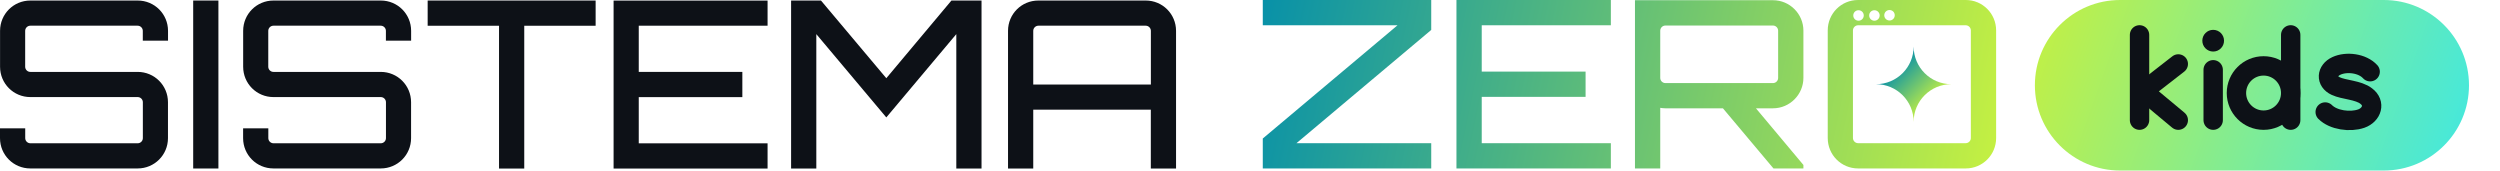
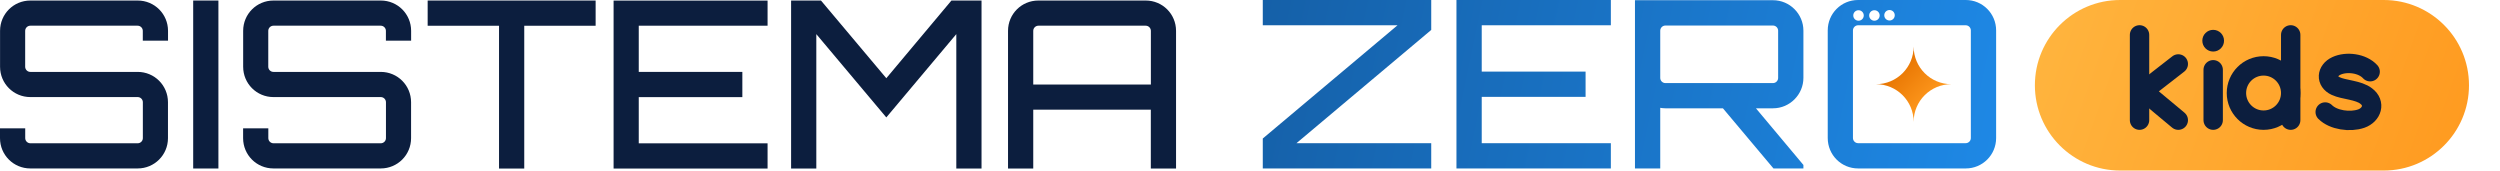
<svg xmlns="http://www.w3.org/2000/svg" width="645" height="44" viewBox="0 0 645 44" fill="none" role="img" aria-label="Sistema Zero Kids">
-   <path d="M43.35 10.485H36.842V7.956C36.842 7.232 36.241 6.63 35.516 6.63H7.82C7.095 6.63 6.494 7.232 6.494 7.956V17.225C6.494 17.95 7.095 18.551 7.82 18.551H35.516C39.85 18.551 43.336 22.037 43.336 26.371V35.639C43.336 39.973 39.85 43.459 35.516 43.459H7.82C3.486 43.459 0 39.973 0 35.639V33.11H6.507V35.639C6.507 36.364 7.109 36.965 7.833 36.965H35.53C36.255 36.965 36.856 36.364 36.856 35.639V26.371C36.856 25.646 36.255 25.045 35.53 25.045H7.833C3.5 25.045 0.014 21.559 0.014 17.225V7.956C0.014 3.623 3.5 0.137 7.833 0.137H35.53C39.864 0.137 43.35 3.623 43.35 7.956V10.485Z" fill="#0D1117" />
-   <path d="M49.843 0.137H56.35V43.473H49.843V0.137Z" fill="#0D1117" />
-   <path d="M106.07 10.485H99.563V7.956C99.563 7.232 98.962 6.63 98.237 6.63H70.54C69.816 6.63 69.214 7.232 69.214 7.956V17.225C69.214 17.95 69.816 18.551 70.54 18.551H98.237C102.571 18.551 106.057 22.037 106.057 26.371V35.639C106.057 39.973 102.571 43.459 98.237 43.459H70.54C66.207 43.459 62.721 39.973 62.721 35.639V33.11H69.228V35.639C69.228 36.364 69.83 36.965 70.554 36.965H98.251C98.975 36.965 99.577 36.364 99.577 35.639V26.371C99.577 25.646 98.975 25.045 98.251 25.045H70.554C66.221 25.045 62.735 21.559 62.735 17.225V7.956C62.735 3.623 66.221 0.137 70.554 0.137H98.251C102.584 0.137 106.07 3.623 106.07 7.956V10.485Z" fill="#0D1117" />
-   <path d="M153.672 0.137V6.644H135.257V43.486H128.75V6.644H110.336V0.137H153.672Z" fill="#0D1117" />
-   <path d="M198.033 6.63H164.799V18.551H191.526V25.058H164.799V36.979H198.033V43.486H158.306V0.15H198.033V6.658V6.63Z" fill="#0D1117" />
-   <path d="M245.47 0.137H253.235V43.473H246.728V8.804L228.669 30.294L210.61 8.804V43.473H204.103V0.137H211.813L228.669 20.178L245.47 0.137Z" fill="#0D1117" />
-   <path d="M295.6 0.137C299.934 0.137 303.42 3.623 303.42 7.956V43.473H296.912V28.298H266.577V43.473H260.07V7.956C260.07 3.623 263.556 0.137 267.89 0.137H295.586H295.6ZM296.926 21.805V7.956C296.926 7.232 296.324 6.63 295.6 6.63H267.903C267.179 6.63 266.577 7.232 266.577 7.956V21.805H296.912H296.926Z" fill="#0D1117" />
+   <path d="M43.35 10.485H36.842V7.956C36.842 7.232 36.241 6.63 35.516 6.63H7.82C7.095 6.63 6.494 7.232 6.494 7.956V17.225C6.494 17.95 7.095 18.551 7.82 18.551H35.516C39.85 18.551 43.336 22.037 43.336 26.371V35.639C43.336 39.973 39.85 43.459 35.516 43.459H7.82C3.486 43.459 0 39.973 0 35.639V33.11H6.507V35.639C6.507 36.364 7.109 36.965 7.833 36.965H35.53C36.255 36.965 36.856 36.364 36.856 35.639V26.371C36.856 25.646 36.255 25.045 35.53 25.045H7.833C3.5 25.045 0.014 21.559 0.014 17.225V7.956C0.014 3.623 3.5 0.137 7.833 0.137H35.53C39.864 0.137 43.35 3.623 43.35 7.956V10.485Z" fill="#0C1E3E" />
+   <path d="M49.843 0.137H56.35V43.473H49.843V0.137Z" fill="#0C1E3E" />
+   <path d="M106.07 10.485H99.563V7.956C99.563 7.232 98.962 6.63 98.237 6.63H70.54C69.816 6.63 69.214 7.232 69.214 7.956V17.225C69.214 17.95 69.816 18.551 70.54 18.551H98.237C102.571 18.551 106.057 22.037 106.057 26.371V35.639C106.057 39.973 102.571 43.459 98.237 43.459H70.54C66.207 43.459 62.721 39.973 62.721 35.639V33.11H69.228V35.639C69.228 36.364 69.83 36.965 70.554 36.965H98.251C98.975 36.965 99.577 36.364 99.577 35.639V26.371C99.577 25.646 98.975 25.045 98.251 25.045H70.554C66.221 25.045 62.735 21.559 62.735 17.225V7.956C62.735 3.623 66.221 0.137 70.554 0.137H98.251C102.584 0.137 106.07 3.623 106.07 7.956V10.485Z" fill="#0C1E3E" />
+   <path d="M153.672 0.137V6.644H135.257V43.486H128.75V6.644H110.336V0.137H153.672Z" fill="#0C1E3E" />
+   <path d="M198.033 6.63H164.799V18.551H191.526V25.058H164.799V36.979H198.033V43.486H158.306V0.15H198.033V6.658V6.63Z" fill="#0C1E3E" />
+   <path d="M245.47 0.137H253.235V43.473H246.728V8.804L228.669 30.294L210.61 8.804V43.473H204.103V0.137H211.813L228.669 20.178L245.47 0.137Z" fill="#0C1E3E" />
+   <path d="M295.6 0.137C299.934 0.137 303.42 3.623 303.42 7.956V43.473H296.912V28.298H266.577V43.473H260.07V7.956C260.07 3.623 263.556 0.137 267.89 0.137H295.586H295.6ZM296.926 21.805V7.956C296.926 7.232 296.324 6.63 295.6 6.63H267.903C267.179 6.63 266.577 7.232 266.577 7.956V21.805H296.912H296.926Z" fill="#0C1E3E" />
  <path d="M325.798 0H369.257V7.724L334.493 36.938H369.257V43.459H325.798V35.735L360.563 6.521H325.798V0ZM415.601 6.521H382.286V18.469H409.08V24.99H382.286V36.938H415.601V43.459H375.765V0H415.601V6.521ZM465.28 20.096C465.28 24.375 461.78 27.943 457.433 27.943H453.031L465.28 42.557V43.459H457.556L444.514 27.943H429.668C429.189 27.943 428.766 27.888 428.342 27.82V43.459H421.821V0.055H457.433C461.78 0.055 465.28 3.609 465.28 7.902V20.096ZM457.433 21.436C458.158 21.436 458.759 20.834 458.759 20.11V7.915C458.759 7.191 458.158 6.589 457.433 6.589H429.668C428.943 6.589 428.342 7.191 428.342 7.915V20.11C428.342 20.834 428.943 21.436 429.668 21.436H457.433ZM507.167 0H479.388C475.041 0 471.555 3.5 471.555 7.847V35.612C471.555 39.959 475.041 43.459 479.388 43.459H507.167C511.5 43.459 515 39.959 515 35.612V7.847C515 3.5 511.5 0 507.167 0ZM487.495 2.584C488.247 2.584 488.848 3.185 488.848 3.937C488.848 4.689 488.247 5.291 487.495 5.291C486.743 5.291 486.141 4.689 486.141 3.937C486.141 3.185 486.743 2.584 487.495 2.584ZM483.599 2.638C484.35 2.638 484.952 3.24 484.952 3.992C484.952 4.744 484.35 5.345 483.599 5.345C482.847 5.345 482.245 4.744 482.245 3.992C482.245 3.24 482.847 2.638 483.599 2.638ZM479.497 2.638C480.249 2.638 480.851 3.24 480.851 3.992C480.851 4.744 480.249 5.345 479.497 5.345C478.745 5.345 478.144 4.744 478.144 3.992C478.144 3.24 478.745 2.638 479.497 2.638ZM508.479 35.612C508.479 36.337 507.878 36.938 507.167 36.938H479.388C478.663 36.938 478.062 36.337 478.062 35.612V7.847C478.062 7.122 478.663 6.521 479.388 6.521H507.167C507.878 6.521 508.479 7.122 508.479 7.847V35.612Z" fill="url(#paint0_kids_white)" />
  <path d="M503.44 21.72C498.067 21.72 493.72 26.067 493.72 31.44C493.72 28.76 492.64 26.327 490.876 24.563C489.113 22.8 486.679 21.72 484 21.72C486.679 21.72 489.113 20.64 490.876 18.876C492.64 17.113 493.72 14.679 493.72 12C493.72 14.679 494.8 17.113 496.563 18.876C498.327 20.64 500.76 21.72 503.44 21.72Z" fill="url(#paint1_kids_white)" />
  <rect x="525" y="0" width="112" height="44" rx="22" fill="url(#paint2_kids_white)" />
-   <g stroke="#0D1117" stroke-width="5" stroke-linecap="round" stroke-linejoin="round" fill="none">
+   <g stroke="#0C1E3E" stroke-width="5" stroke-linecap="round" stroke-linejoin="round" fill="none">
    <path d="M552 9V31" />
    <path d="M562 16.5L553 23.5L562 31" />
    <path d="M571 18V31" />
    <circle cx="584" cy="24" r="7" />
    <path d="M591 9V31" />
    <path d="M611.5 18.5C609.5 16.3 605.4 15.8 602.8 17C600.2 18.2 600 21 602.6 22.2C604.7 23.2 608.5 23.2 610.5 24.8C612.9 26.6 612 29.6 609.2 30.6C606.3 31.6 602 31 599.9 28.9" />
  </g>
-   <circle cx="571" cy="10.5" r="2.8" fill="#0D1117" />
+   <circle cx="571" cy="10.5" r="2.8" fill="#0C1E3E" />
  <defs>
    <linearGradient id="paint0_kids_white" x1="325.238" y1="2.72" x2="514.385" y2="41.955" gradientUnits="userSpaceOnUse">
-       <stop stop-color="#0891A8" />
-       <stop offset="1" stop-color="#C4F042" />
+       <stop stop-color="#1560A8" />
+       <stop offset="1" stop-color="#1E88E5" />
    </linearGradient>
    <linearGradient id="paint1_kids_white" x1="488.867" y1="16.867" x2="498.587" y2="26.587" gradientUnits="userSpaceOnUse">
-       <stop stop-color="#0891A8" />
-       <stop offset="1" stop-color="#C4F042" />
+       <stop stop-color="#E67300" />
+       <stop offset="1" stop-color="#FF9A1F" />
    </linearGradient>
    <linearGradient id="paint2_kids_white" x1="525" y1="2" x2="637" y2="42" gradientUnits="userSpaceOnUse">
-       <stop stop-color="#C4F042" />
-       <stop offset="1" stop-color="#42E8E0" />
+       <stop stop-color="#FFB53F" />
+       <stop offset="1" stop-color="#FF9A1F" />
    </linearGradient>
  </defs>
</svg>
